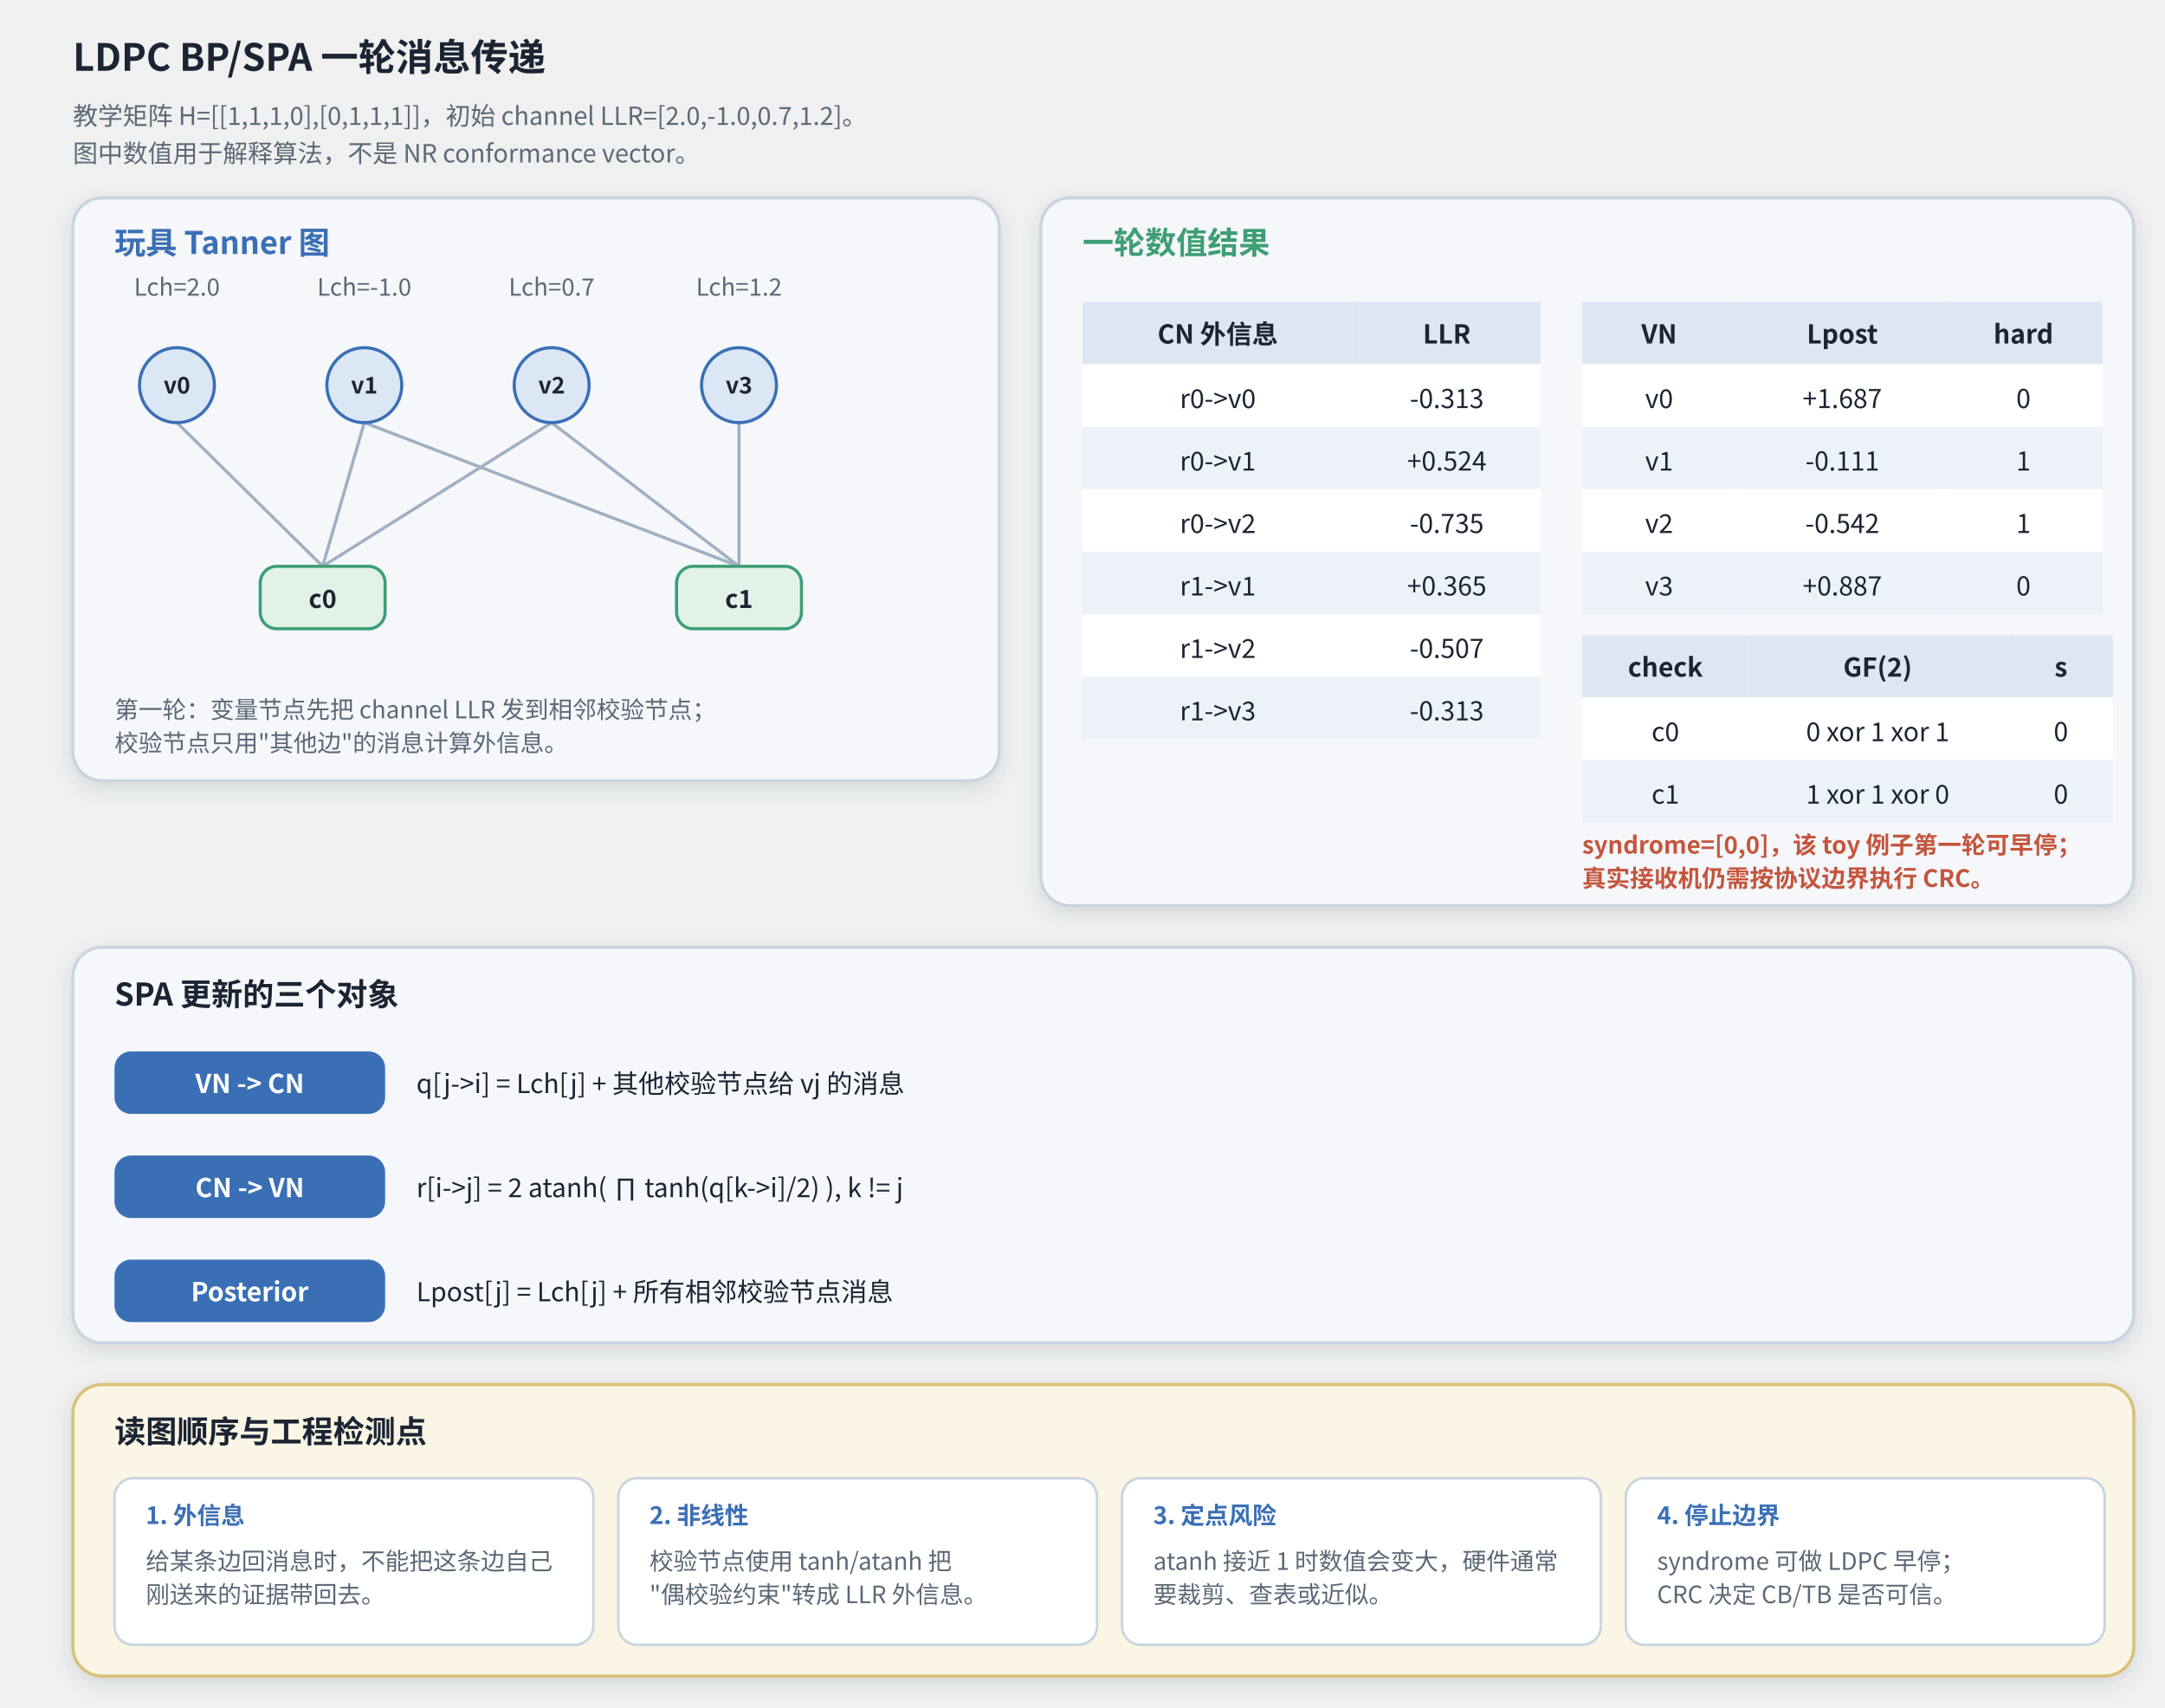
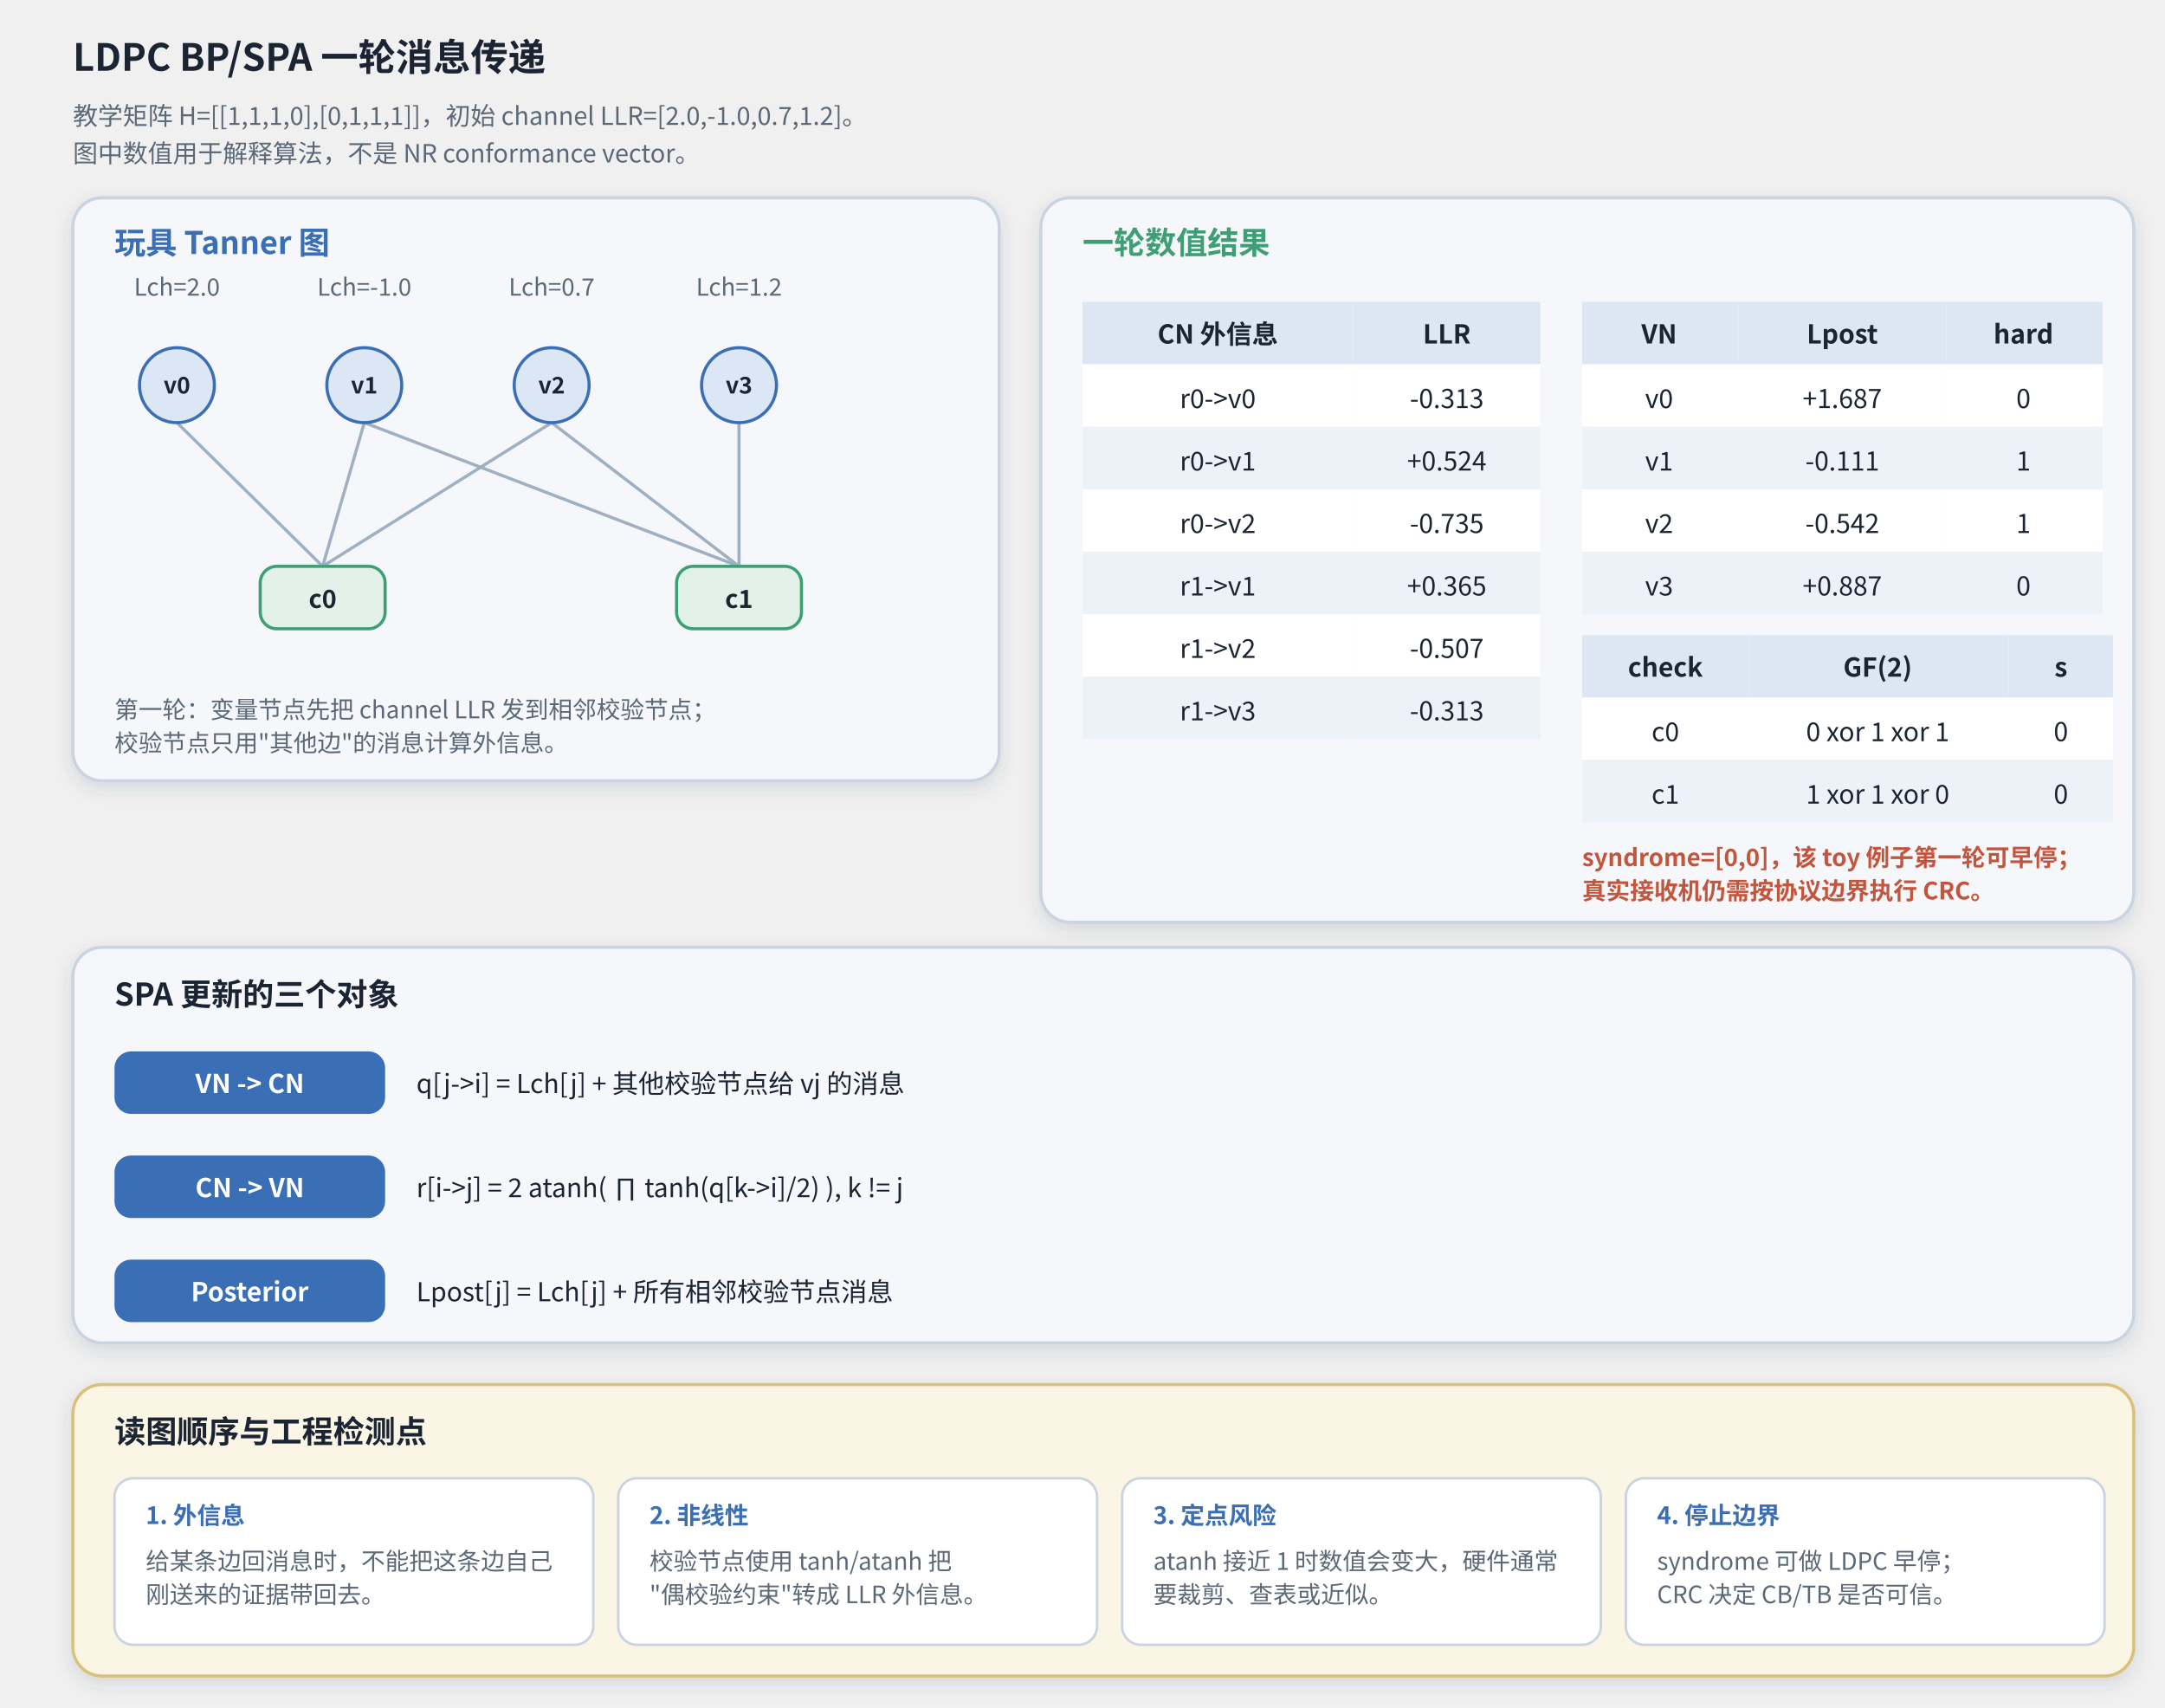
<svg xmlns="http://www.w3.org/2000/svg" width="1040" height="820" viewBox="0 0 1040 820" role="img" font-family="'Noto Sans CJK SC','Source Han Sans SC','PingFang SC','Microsoft YaHei',system-ui,sans-serif">
  <defs>
    <filter id="soft" x="-10%" y="-10%" width="125%" height="135%">
      <feDropShadow dx="0" dy="3" stdDeviation="4" flood-color="#334155" flood-opacity="0.14" />
    </filter>
    <marker id="arrow" viewBox="0 0 10 10" refX="9" refY="5" markerWidth="8" markerHeight="8" orient="auto-start-reverse">
      <path d="M 0 0 L 10 5 L 0 10 z" fill="#5D6B80" />
    </marker>
  </defs>
-   <text x="35" y="34" font-size="18" font-weight="700" fill="#1B2433">LDPC BP/SPA 一轮消息传递</text>
-   <text x="35" y="60" font-size="12" fill="#5B6877">教学矩阵 H=[[1,1,1,0],[0,1,1,1]]，初始 channel LLR=[2.0,-1.0,0.7,1.2]。</text>
-   <text x="35" y="78" font-size="12" fill="#5B6877">图中数值用于解释算法，不是 NR conformance vector。</text>
+   <text x="35" y="34" font-size="18" font-weight="700" class="free" fill="#1B2433">LDPC BP/SPA 一轮消息传递</text>
+   <text x="35" y="60" font-size="12" class="free" fill="#5B6877">教学矩阵 H=[[1,1,1,0],[0,1,1,1]]，初始 channel LLR=[2.0,-1.0,0.7,1.2]。</text>
+   <text x="35" y="78" font-size="12" class="free" fill="#5B6877">图中数值用于解释算法，不是 NR conformance vector。</text>
  <g filter="url(#soft)">
    <rect x="35" y="95" width="445" height="280" rx="14" fill="#F5F7FA" stroke="#C9D4E0" stroke-width="1.5" />
  </g>
  <text x="55" y="122" font-size="15" font-weight="700" fill="#3B6FB5">玩具 Tanner 图</text>
  <g stroke="#9FB0C3" stroke-width="1.5">
    <line x1="85" y1="203" x2="155" y2="272" />
    <line x1="175" y1="203" x2="155" y2="272" />
    <line x1="265" y1="203" x2="155" y2="272" />
    <line x1="175" y1="203" x2="355" y2="272" />
    <line x1="265" y1="203" x2="355" y2="272" />
    <line x1="355" y1="203" x2="355" y2="272" />
  </g>
  <g font-size="11.5" fill="#5B6877" text-anchor="middle">
    <text x="85" y="142">Lch=2.0</text>
    <text x="175" y="142">Lch=-1.0</text>
    <text x="265" y="142">Lch=0.7</text>
    <text x="355" y="142">Lch=1.2</text>
  </g>
  <g font-size="11" font-weight="700" fill="#1B2433" text-anchor="middle">
    <circle cx="85" cy="185" r="18" fill="#DCE7F6" stroke="#3B6FB5" stroke-width="1.5" />
    <text x="85" y="189">v0</text>
    <circle cx="175" cy="185" r="18" fill="#DCE7F6" stroke="#3B6FB5" stroke-width="1.5" />
    <text x="175" y="189">v1</text>
    <circle cx="265" cy="185" r="18" fill="#DCE7F6" stroke="#3B6FB5" stroke-width="1.5" />
    <text x="265" y="189">v2</text>
    <circle cx="355" cy="185" r="18" fill="#DCE7F6" stroke="#3B6FB5" stroke-width="1.5" />
    <text x="355" y="189">v3</text>
  </g>
  <g font-size="12" font-weight="700" fill="#1B2433" text-anchor="middle">
    <rect x="125" y="272" width="60" height="30" rx="8" fill="#E2F2E9" stroke="#3E9E74" stroke-width="1.5" />
    <text x="155" y="292">c0</text>
    <rect x="325" y="272" width="60" height="30" rx="8" fill="#E2F2E9" stroke="#3E9E74" stroke-width="1.5" />
    <text x="355" y="292">c1</text>
  </g>
  <text x="55" y="345" font-size="11.5" fill="#5B6877">第一轮：变量节点先把 channel LLR 发到相邻校验节点；</text>
  <text x="55" y="361" font-size="11.5" fill="#5B6877">校验节点只用"其他边"的消息计算外信息。</text>
  <g filter="url(#soft)">
-     <rect x="500" y="95" width="525" height="340" rx="14" fill="#F5F7FA" stroke="#C9D4E0" stroke-width="1.5" />
+     <rect x="500" y="95" width="525" height="348" rx="14" fill="#F5F7FA" stroke="#C9D4E0" stroke-width="1.5" />
  </g>
  <text x="520" y="122" font-size="15" font-weight="700" fill="#3E9E74">一轮数值结果</text>
  <g font-size="12.5" text-anchor="middle">
    <rect x="520" y="145" width="130" height="30" fill="#DDE7F3" />
    <text x="585" y="165" font-weight="700" fill="#1B2433">CN 外信息</text>
    <rect x="650" y="145" width="90" height="30" fill="#DDE7F3" />
    <text x="695" y="165" font-weight="700" fill="#1B2433">LLR</text>
    <rect x="520" y="175" width="130" height="30" fill="#FFFFFF" />
    <text x="585" y="196" fill="#1B2433">r0-&gt;v0</text>
    <rect x="650" y="175" width="90" height="30" fill="#FFFFFF" />
    <text x="695" y="196" fill="#1B2433">-0.313</text>
    <rect x="520" y="205" width="130" height="30" fill="#EDF2F8" />
    <text x="585" y="226" fill="#1B2433">r0-&gt;v1</text>
    <rect x="650" y="205" width="90" height="30" fill="#EDF2F8" />
    <text x="695" y="226" fill="#1B2433">+0.524</text>
    <rect x="520" y="235" width="130" height="30" fill="#FFFFFF" />
    <text x="585" y="256" fill="#1B2433">r0-&gt;v2</text>
    <rect x="650" y="235" width="90" height="30" fill="#FFFFFF" />
    <text x="695" y="256" fill="#1B2433">-0.735</text>
    <rect x="520" y="265" width="130" height="30" fill="#EDF2F8" />
    <text x="585" y="286" fill="#1B2433">r1-&gt;v1</text>
    <rect x="650" y="265" width="90" height="30" fill="#EDF2F8" />
    <text x="695" y="286" fill="#1B2433">+0.365</text>
    <rect x="520" y="295" width="130" height="30" fill="#FFFFFF" />
    <text x="585" y="316" fill="#1B2433">r1-&gt;v2</text>
    <rect x="650" y="295" width="90" height="30" fill="#FFFFFF" />
    <text x="695" y="316" fill="#1B2433">-0.507</text>
    <rect x="520" y="325" width="130" height="30" fill="#EDF2F8" />
    <text x="585" y="346" fill="#1B2433">r1-&gt;v3</text>
    <rect x="650" y="325" width="90" height="30" fill="#EDF2F8" />
    <text x="695" y="346" fill="#1B2433">-0.313</text>
  </g>
  <g font-size="12.5" text-anchor="middle">
    <rect x="760" y="145" width="75" height="30" fill="#DDE7F3" />
    <text x="797" y="165" font-weight="700" fill="#1B2433">VN</text>
    <rect x="835" y="145" width="100" height="30" fill="#DDE7F3" />
    <text x="885" y="165" font-weight="700" fill="#1B2433">Lpost</text>
    <rect x="935" y="145" width="75" height="30" fill="#DDE7F3" />
    <text x="972" y="165" font-weight="700" fill="#1B2433">hard</text>
    <rect x="760" y="175" width="75" height="30" fill="#FFFFFF" />
    <text x="797" y="196" fill="#1B2433">v0</text>
    <rect x="835" y="175" width="100" height="30" fill="#FFFFFF" />
    <text x="885" y="196" fill="#1B2433">+1.687</text>
    <rect x="935" y="175" width="75" height="30" fill="#FFFFFF" />
    <text x="972" y="196" fill="#1B2433">0</text>
    <rect x="760" y="205" width="75" height="30" fill="#EDF2F8" />
    <text x="797" y="226" fill="#1B2433">v1</text>
    <rect x="835" y="205" width="100" height="30" fill="#EDF2F8" />
    <text x="885" y="226" fill="#1B2433">-0.111</text>
    <rect x="935" y="205" width="75" height="30" fill="#EDF2F8" />
    <text x="972" y="226" fill="#1B2433">1</text>
    <rect x="760" y="235" width="75" height="30" fill="#FFFFFF" />
    <text x="797" y="256" fill="#1B2433">v2</text>
    <rect x="835" y="235" width="100" height="30" fill="#FFFFFF" />
    <text x="885" y="256" fill="#1B2433">-0.542</text>
    <rect x="935" y="235" width="75" height="30" fill="#FFFFFF" />
    <text x="972" y="256" fill="#1B2433">1</text>
    <rect x="760" y="265" width="75" height="30" fill="#EDF2F8" />
    <text x="797" y="286" fill="#1B2433">v3</text>
    <rect x="835" y="265" width="100" height="30" fill="#EDF2F8" />
    <text x="885" y="286" fill="#1B2433">+0.887</text>
    <rect x="935" y="265" width="75" height="30" fill="#EDF2F8" />
    <text x="972" y="286" fill="#1B2433">0</text>
  </g>
  <g font-size="12.5" text-anchor="middle">
    <rect x="760" y="305" width="80" height="30" fill="#DDE7F3" />
-     <text x="800" y="325" font-weight="700" fill="#1B2433">check</text>
+     <text x="800" y="325" font-weight="700" text-anchor="middle" fill="#1B2433">check</text>
    <rect x="840" y="305" width="125" height="30" fill="#DDE7F3" />
-     <text x="902" y="325" font-weight="700" fill="#1B2433">GF(2)</text>
+     <text x="902" y="325" font-weight="700" text-anchor="middle" fill="#1B2433">GF(2)</text>
    <rect x="965" y="305" width="50" height="30" fill="#DDE7F3" />
-     <text x="990" y="325" font-weight="700" fill="#1B2433">s</text>
+     <text x="990" y="325" font-weight="700" text-anchor="middle" fill="#1B2433">s</text>
    <rect x="760" y="335" width="80" height="30" fill="#FFFFFF" />
-     <text x="800" y="356" fill="#1B2433">c0</text>
+     <text x="800" y="356" text-anchor="middle" fill="#1B2433">c0</text>
    <rect x="840" y="335" width="125" height="30" fill="#FFFFFF" />
-     <text x="902" y="356" fill="#1B2433">0 xor 1 xor 1</text>
+     <text x="902" y="356" text-anchor="middle" fill="#1B2433">0 xor 1 xor 1</text>
    <rect x="965" y="335" width="50" height="30" fill="#FFFFFF" />
-     <text x="990" y="356" fill="#1B2433">0</text>
+     <text x="990" y="356" text-anchor="middle" fill="#1B2433">0</text>
    <rect x="760" y="365" width="80" height="30" fill="#EDF2F8" />
-     <text x="800" y="386" fill="#1B2433">c1</text>
+     <text x="800" y="386" text-anchor="middle" fill="#1B2433">c1</text>
    <rect x="840" y="365" width="125" height="30" fill="#EDF2F8" />
-     <text x="902" y="386" fill="#1B2433">1 xor 1 xor 0</text>
+     <text x="902" y="386" text-anchor="middle" fill="#1B2433">1 xor 1 xor 0</text>
    <rect x="965" y="365" width="50" height="30" fill="#EDF2F8" />
-     <text x="990" y="386" fill="#1B2433">0</text>
+     <text x="990" y="386" text-anchor="middle" fill="#1B2433">0</text>
  </g>
-   <text x="760" y="410" font-size="11.5" font-weight="700" fill="#C4553D">syndrome=[0,0]，该 toy 例子第一轮可早停；</text>
-   <text x="760" y="426" font-size="11.5" font-weight="700" fill="#C4553D">真实接收机仍需按协议边界执行 CRC。</text>
+   <text x="760" y="416" font-size="11.5" font-weight="700" fill="#C4553D">syndrome=[0,0]，该 toy 例子第一轮可早停；</text>
+   <text x="760" y="432" font-size="11.5" font-weight="700" fill="#C4553D">真实接收机仍需按协议边界执行 CRC。</text>
  <g filter="url(#soft)">
    <rect x="35" y="455" width="990" height="190" rx="14" fill="#F5F7FA" stroke="#C9D4E0" stroke-width="1.5" />
  </g>
  <text x="55" y="483" font-size="15" font-weight="700" fill="#1B2433">SPA 更新的三个对象</text>
  <g font-size="12.5">
    <rect x="55" y="505" width="130" height="30" rx="8" fill="#3B6FB5" />
    <text x="120" y="525" font-weight="700" fill="#FFFFFF" text-anchor="middle">VN -&gt; CN</text>
    <text x="200" y="525" fill="#1B2433">q[j-&gt;i] = Lch[j] + 其他校验节点给 vj 的消息</text>
    <rect x="55" y="555" width="130" height="30" rx="8" fill="#3B6FB5" />
    <text x="120" y="575" font-weight="700" fill="#FFFFFF" text-anchor="middle">CN -&gt; VN</text>
    <text x="200" y="575" fill="#1B2433">r[i-&gt;j] = 2 atanh( ∏ tanh(q[k-&gt;i]/2) ), k != j</text>
    <rect x="55" y="605" width="130" height="30" rx="8" fill="#3B6FB5" />
    <text x="120" y="625" font-weight="700" fill="#FFFFFF" text-anchor="middle">Posterior</text>
    <text x="200" y="625" fill="#1B2433">Lpost[j] = Lch[j] + 所有相邻校验节点消息</text>
  </g>
  <g filter="url(#soft)">
    <rect x="35" y="665" width="990" height="140" rx="14" fill="#FAF5E4" stroke="#D9C179" stroke-width="1.5" />
  </g>
  <text x="55" y="693" font-size="15" font-weight="700" fill="#1B2433">读图顺序与工程检测点</text>
  <g font-size="11.5">
    <rect x="55" y="710" width="230" height="80" rx="9" fill="#FFFFFF" stroke="#C9D4E0" stroke-width="1.2" />
    <text x="70" y="732" font-weight="700" fill="#3B6FB5">1. 外信息</text>
    <text x="70" y="754" fill="#5B6877">给某条边回消息时，不能把这条边自己</text>
    <text x="70" y="770" fill="#5B6877">刚送来的证据带回去。</text>
    <rect x="297" y="710" width="230" height="80" rx="9" fill="#FFFFFF" stroke="#C9D4E0" stroke-width="1.2" />
    <text x="312" y="732" font-weight="700" fill="#3B6FB5">2. 非线性</text>
    <text x="312" y="754" fill="#5B6877">校验节点使用 tanh/atanh 把</text>
    <text x="312" y="770" fill="#5B6877">"偶校验约束"转成 LLR 外信息。</text>
    <rect x="539" y="710" width="230" height="80" rx="9" fill="#FFFFFF" stroke="#C9D4E0" stroke-width="1.2" />
    <text x="554" y="732" font-weight="700" fill="#3B6FB5">3. 定点风险</text>
    <text x="554" y="754" fill="#5B6877">atanh 接近 1 时数值会变大，硬件通常</text>
    <text x="554" y="770" fill="#5B6877">要裁剪、查表或近似。</text>
    <rect x="781" y="710" width="230" height="80" rx="9" fill="#FFFFFF" stroke="#C9D4E0" stroke-width="1.2" />
    <text x="796" y="732" font-weight="700" fill="#3B6FB5">4. 停止边界</text>
    <text x="796" y="754" fill="#5B6877">syndrome 可做 LDPC 早停；</text>
    <text x="796" y="770" fill="#5B6877">CRC 决定 CB/TB 是否可信。</text>
  </g>
</svg>
